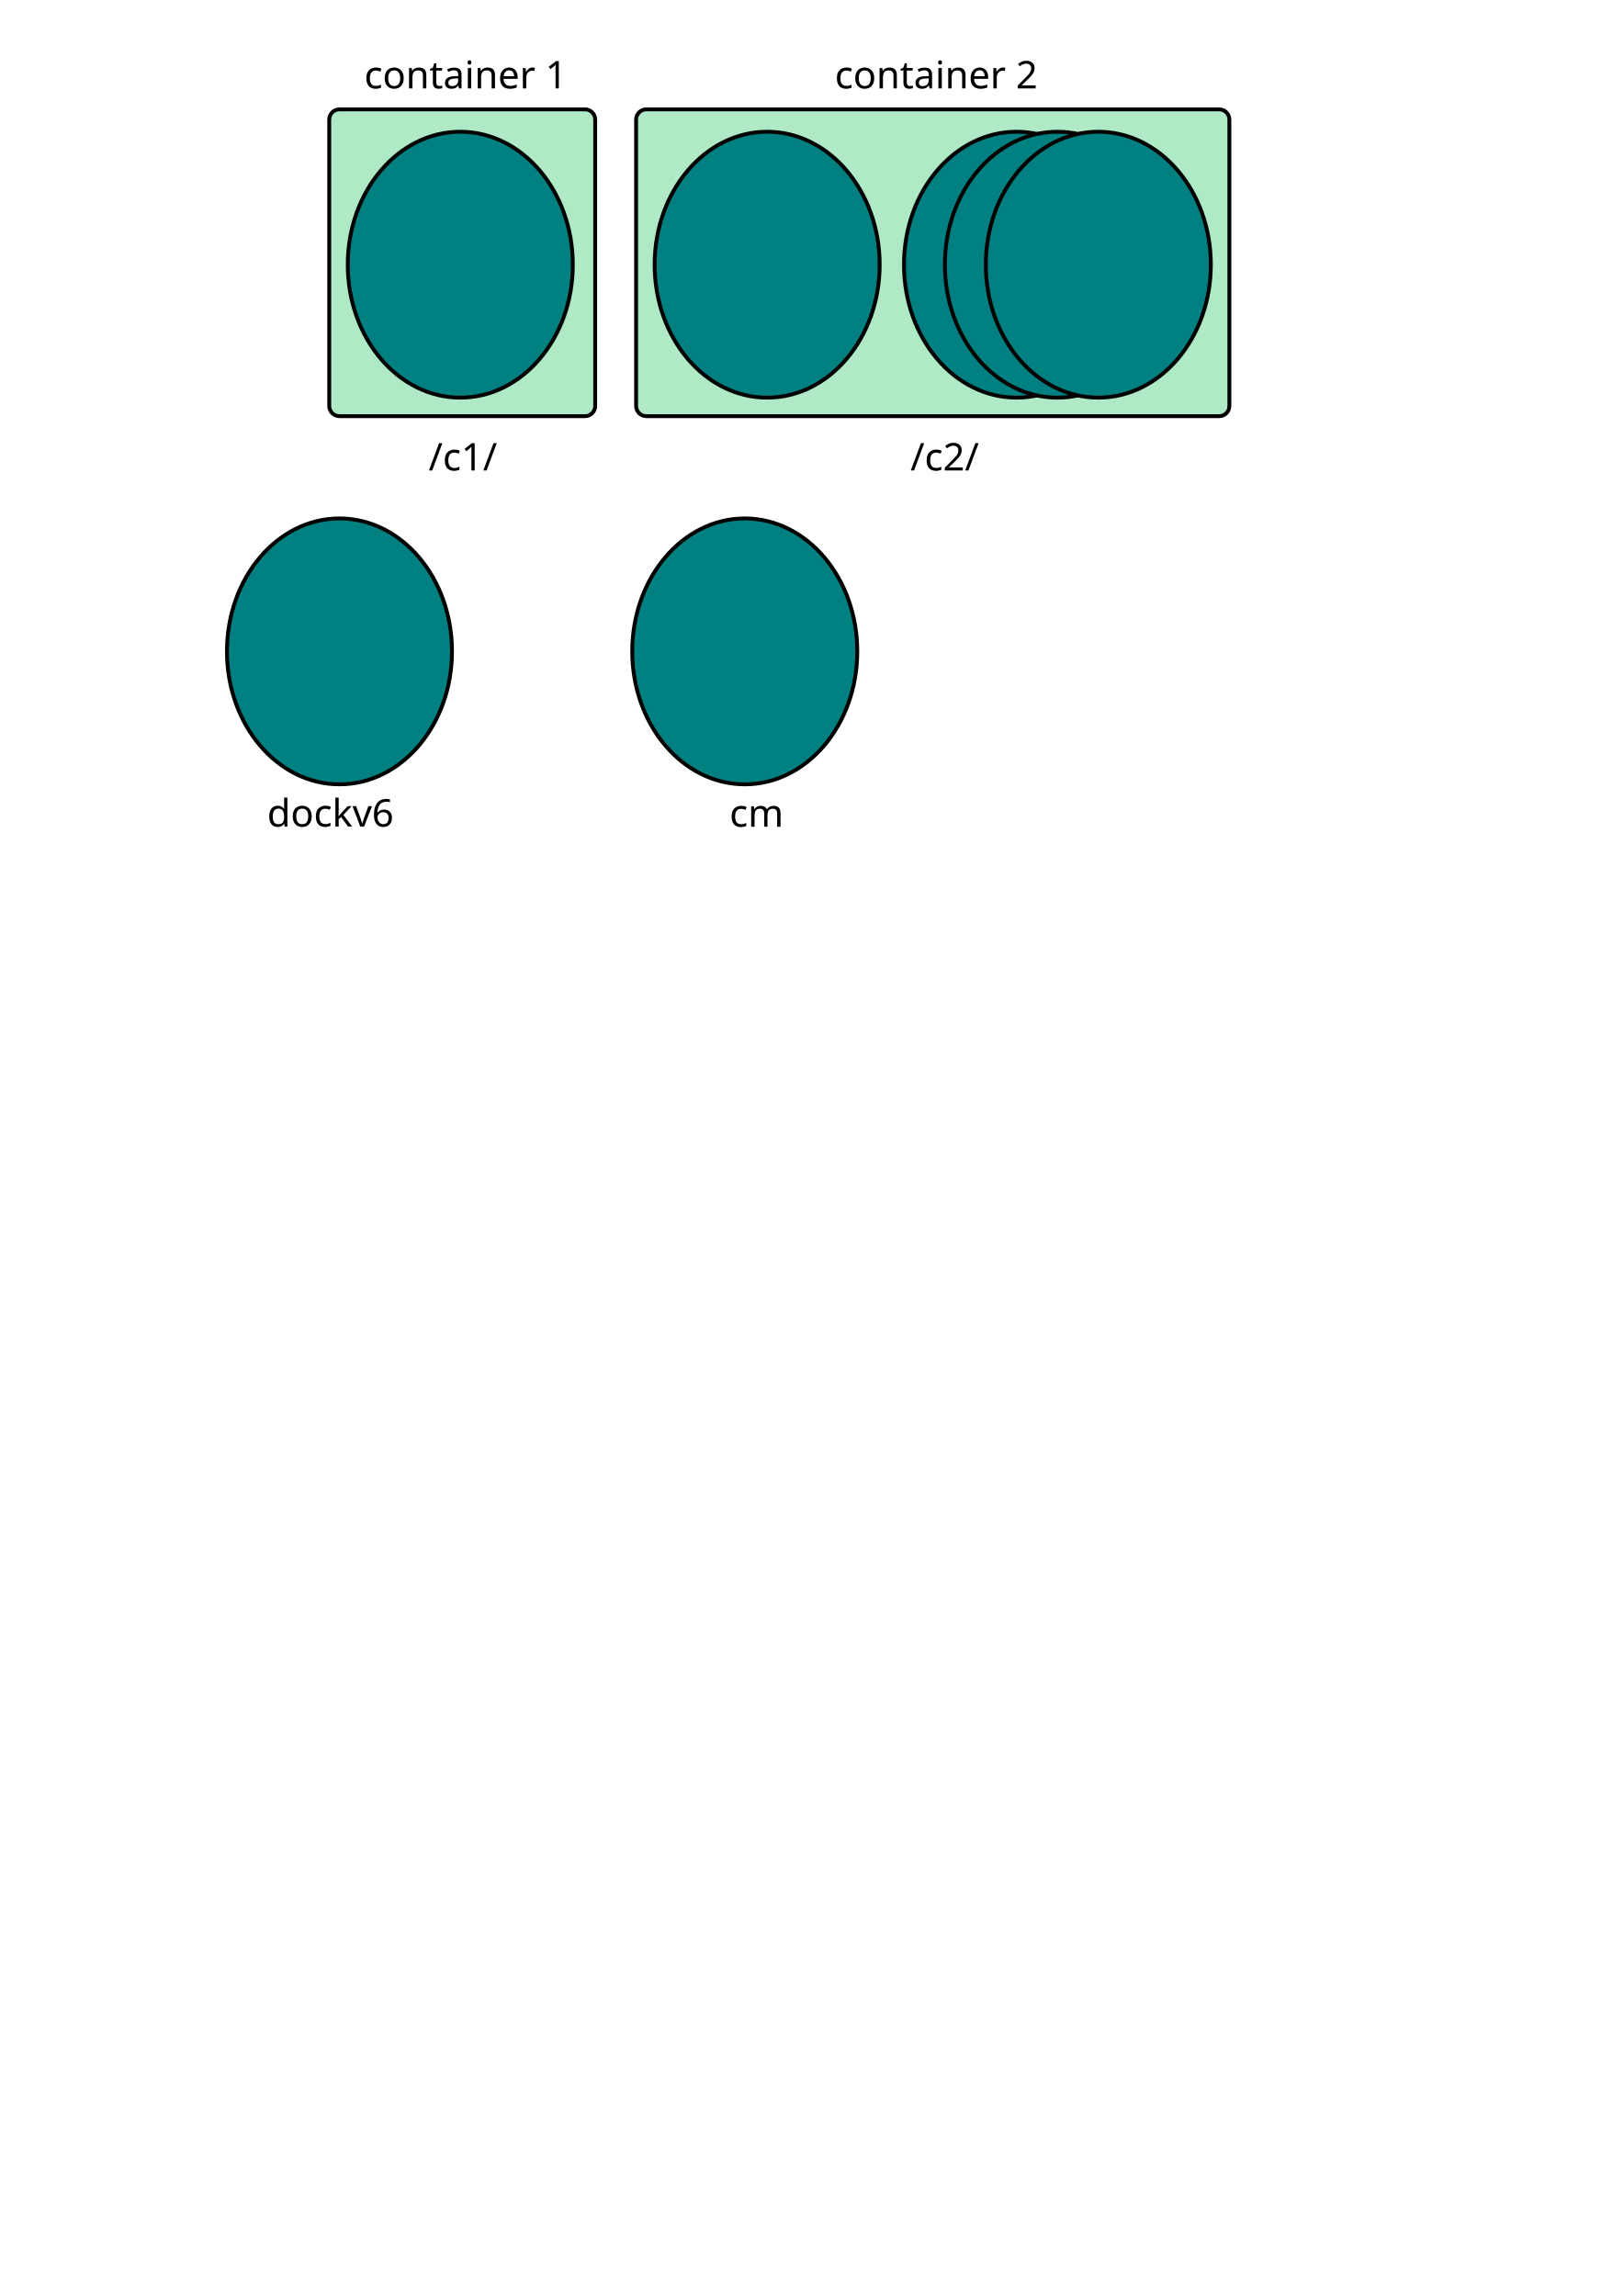
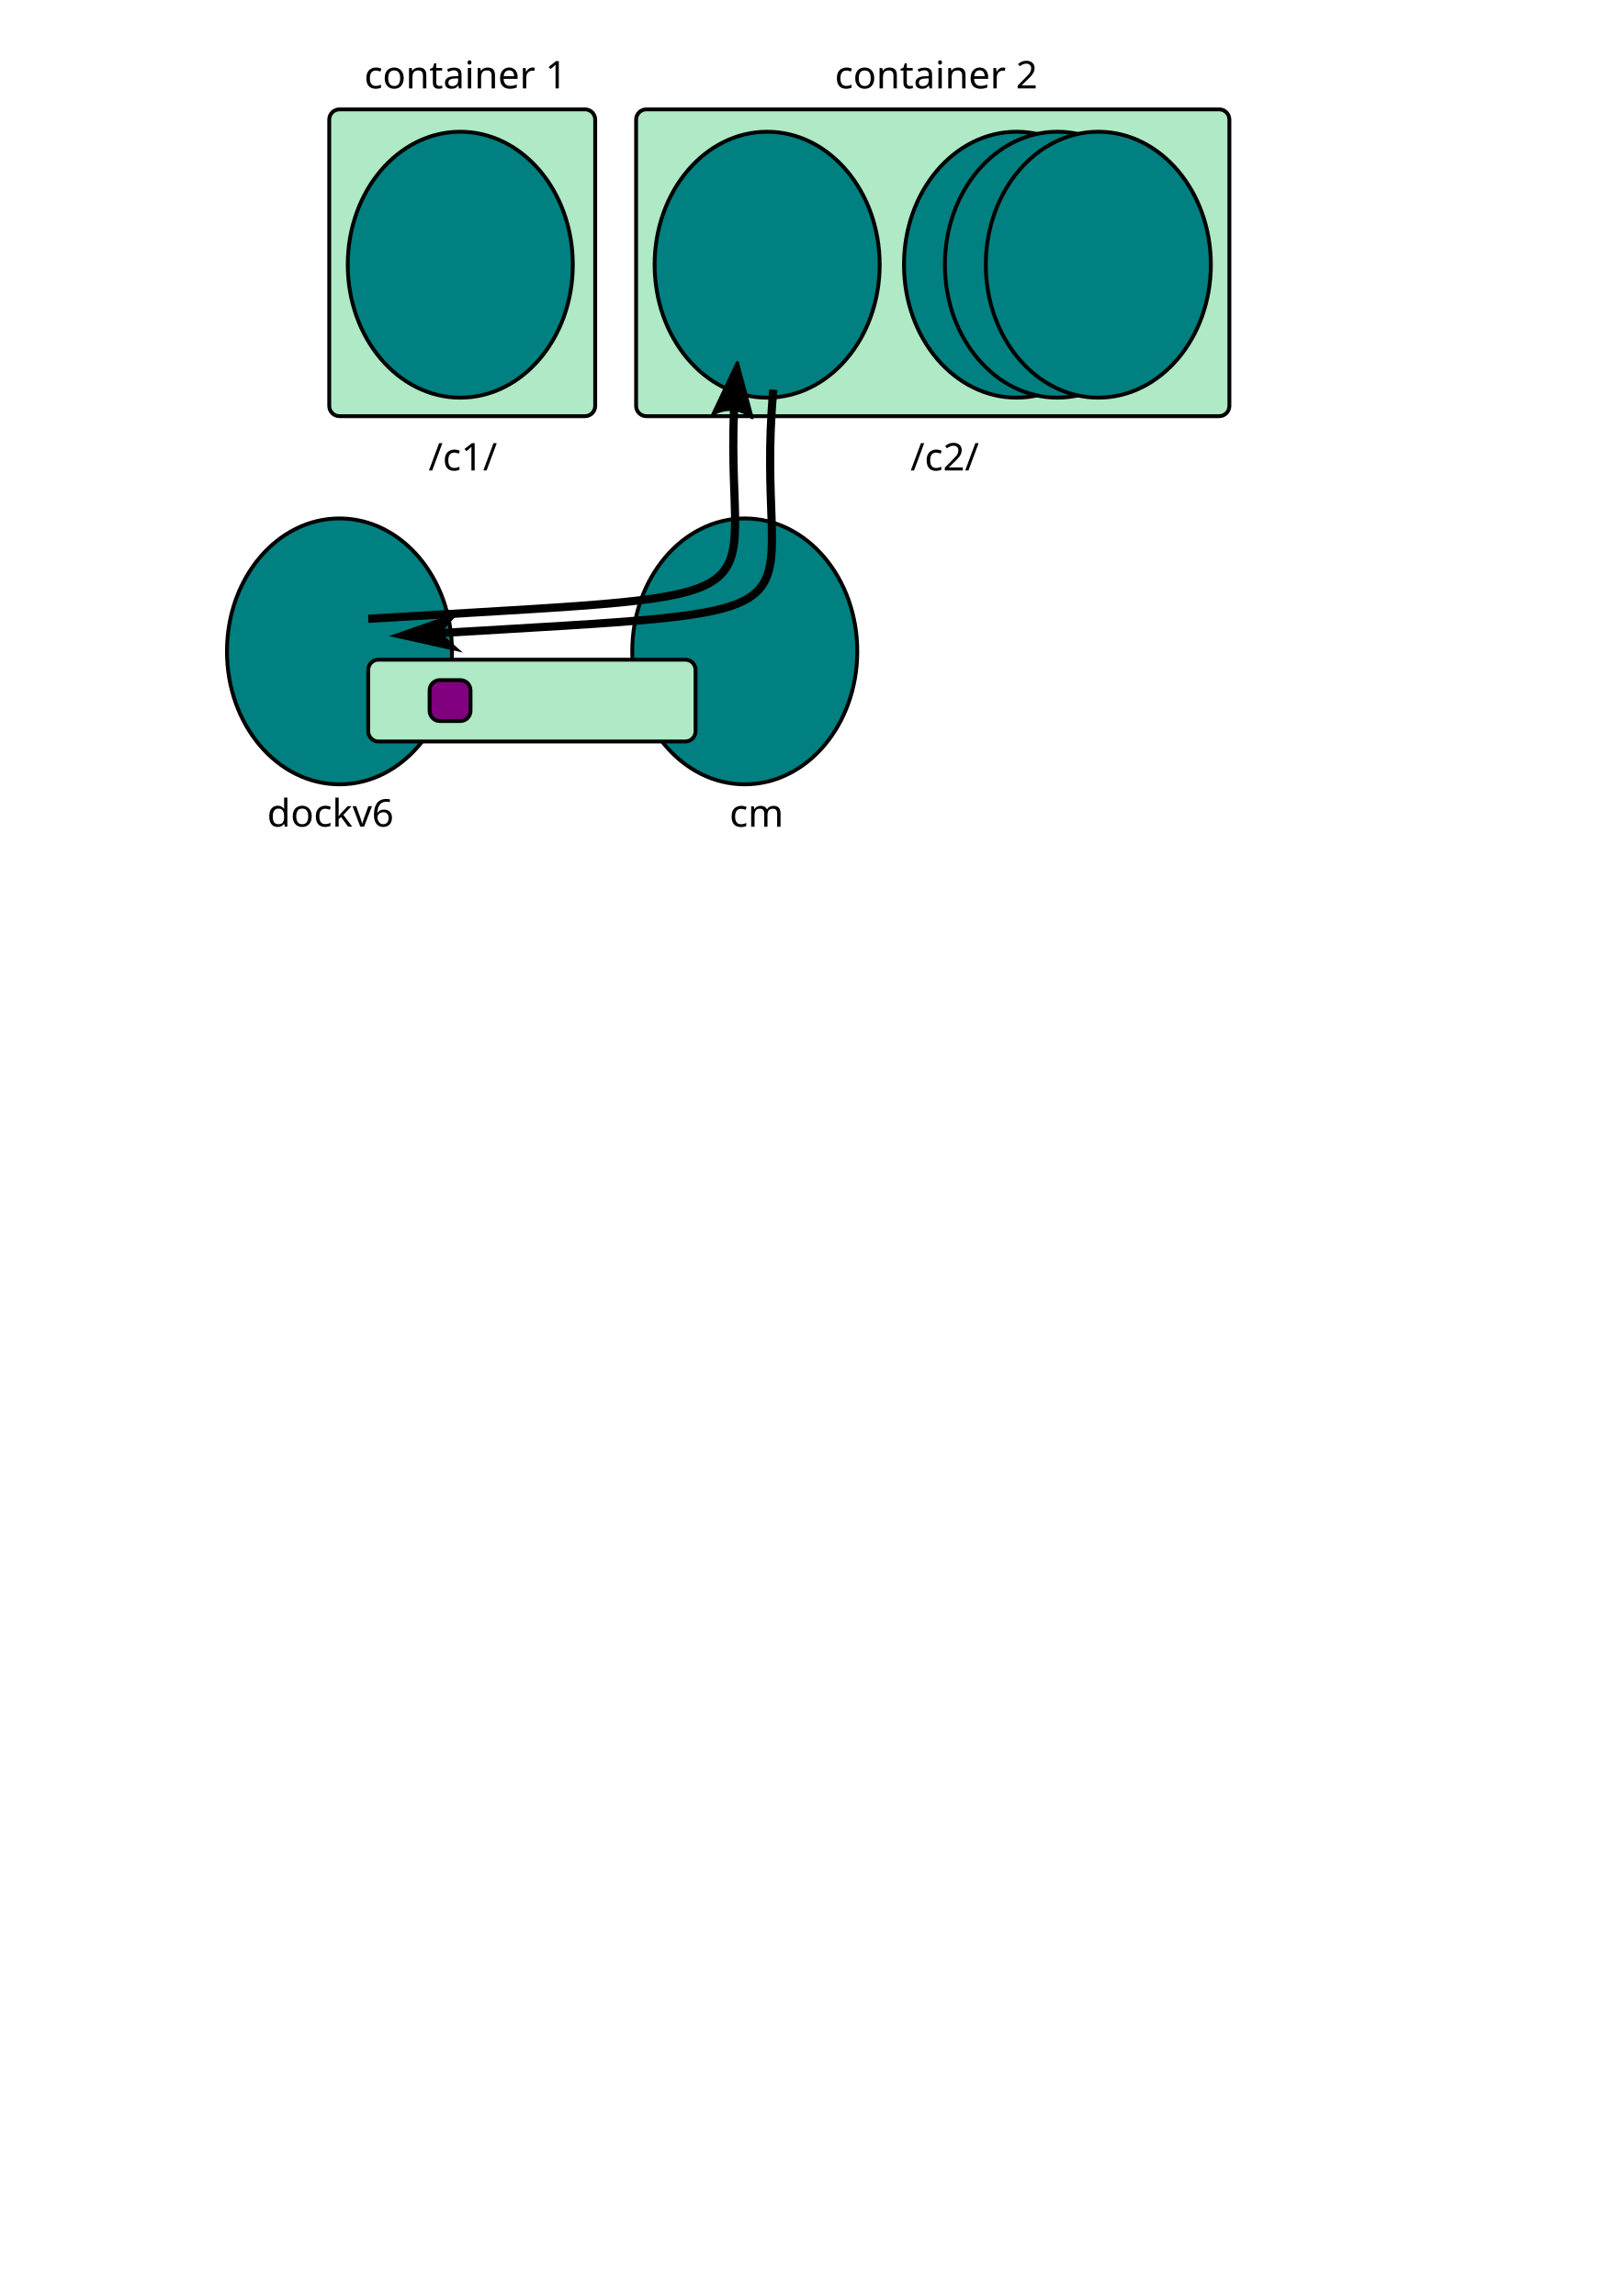
<svg xmlns="http://www.w3.org/2000/svg" width="210mm" height="297mm" viewBox="0 0 210 297" version="1.1" id="svg8">
-   <defs id="defs2" />
+   <defs id="defs2">
+     <marker orient="auto" refY="0.0" refX="0.0" id="Arrow2Mstart" style="overflow:visible">
+       <path id="path4692" style="fill-rule:evenodd;stroke-width:0.625;stroke-linejoin:round;stroke:#000000;stroke-opacity:1;fill:#000000;fill-opacity:1" d="M 8.719,4.034 L -2.207,0.016 L 8.719,-4.002 C 6.973,-1.63 6.983,1.616 8.719,4.034 z " transform="scale(0.6) translate(0,0)" />
+     </marker>
+     <marker orient="auto" refY="0.0" refX="0.0" id="Arrow1Mend" style="overflow:visible;">
+       <path id="path4677" d="M 0.0,0.0 L 5.0,-5.0 L -12.5,0.0 L 5.0,5.0 L 0.0,0.0 z " style="fill-rule:evenodd;stroke:#000000;stroke-width:1pt;stroke-opacity:1;fill:#000000;fill-opacity:1" transform="scale(0.4) rotate(180) translate(10,0)" />
+     </marker>
+     <marker orient="auto" refY="0.0" refX="0.0" id="Arrow1Lend" style="overflow:visible;">
+       <path id="path4671" d="M 0.0,0.0 L 5.0,-5.0 L -12.5,0.0 L 5.0,5.0 L 0.0,0.0 z " style="fill-rule:evenodd;stroke:#000000;stroke-width:1pt;stroke-opacity:1;fill:#000000;fill-opacity:1" transform="scale(0.8) rotate(180) translate(12.5,0)" />
+     </marker>
+   </defs>
  <g id="layer1">
    <ellipse style="fill:#008080;fill-opacity:1;stroke:#010101;stroke-width:0.5;stroke-miterlimit:4;stroke-dasharray:none;stroke-dashoffset:0;stroke-opacity:1" id="path4520" cx="96.323" cy="84.26" rx="14.552" ry="17.198" />
    <ellipse style="fill:#008080;fill-opacity:1;stroke:#010101;stroke-width:0.5;stroke-miterlimit:4;stroke-dasharray:none;stroke-dashoffset:0;stroke-opacity:1" id="path4520-3" cx="43.906" cy="84.26" rx="14.552" ry="17.198" />
    <text xml:space="preserve" style="font-style:normal;font-variant:normal;font-weight:normal;font-stretch:normal;font-size:4.939px;line-height:1.25;font-family:Ubuntu;-inkscape-font-specification:Ubuntu;letter-spacing:0px;word-spacing:0px;fill:#000000;fill-opacity:1;stroke:none;stroke-width:0.265" x="34.56" y="106.926" id="text4541">
      <tspan id="tspan4539" x="34.56" y="106.926" style="stroke-width:0.265">dockv6</tspan>
    </text>
    <text xml:space="preserve" style="font-style:normal;font-variant:normal;font-weight:normal;font-stretch:normal;font-size:4.939px;line-height:1.25;font-family:Ubuntu;-inkscape-font-specification:Ubuntu;letter-spacing:0px;word-spacing:0px;fill:#000000;fill-opacity:1;stroke:none;stroke-width:0.265" x="94.359" y="106.941" id="text4545">
      <tspan id="tspan4543" x="94.359" y="106.941" style="stroke-width:0.265">cm</tspan>
    </text>
    <rect style="fill:#afe9c6;fill-opacity:1;stroke:#010101;stroke-width:0.5;stroke-miterlimit:4;stroke-dasharray:none;stroke-dashoffset:0;stroke-opacity:1" id="rect4568" width="34.396" height="39.688" x="42.583" y="14.146" ry="1.323" />
    <ellipse style="fill:#008080;fill-opacity:1;stroke:#010101;stroke-width:0.5;stroke-miterlimit:4;stroke-dasharray:none;stroke-dashoffset:0;stroke-opacity:1" id="path4520-6" cx="59.531" cy="34.24" rx="14.552" ry="17.198" />
    <rect style="fill:#afe9c6;fill-opacity:1;stroke:#010101;stroke-width:0.5;stroke-miterlimit:4;stroke-dasharray:none;stroke-dashoffset:0;stroke-opacity:1" id="rect4568-5" width="76.729" height="39.688" x="82.271" y="14.146" ry="1.323" />
    <ellipse style="fill:#008080;fill-opacity:1;stroke:#010101;stroke-width:0.5;stroke-miterlimit:4;stroke-dasharray:none;stroke-dashoffset:0;stroke-opacity:1" id="path4520-7" cx="99.219" cy="34.24" rx="14.552" ry="17.198" />
    <ellipse style="fill:#008080;fill-opacity:1;stroke:#010101;stroke-width:0.5;stroke-miterlimit:4;stroke-dasharray:none;stroke-dashoffset:0;stroke-opacity:1" id="path4520-7-3" cx="131.469" cy="34.24" rx="14.552" ry="17.198" />
    <ellipse style="fill:#008080;fill-opacity:1;stroke:#010101;stroke-width:0.5;stroke-miterlimit:4;stroke-dasharray:none;stroke-dashoffset:0;stroke-opacity:1" id="path4520-7-5" cx="136.76" cy="34.24" rx="14.552" ry="17.198" />
    <ellipse style="fill:#008080;fill-opacity:1;stroke:#010101;stroke-width:0.5;stroke-miterlimit:4;stroke-dasharray:none;stroke-dashoffset:0;stroke-opacity:1" id="path4520-7-6" cx="142.052" cy="34.24" rx="14.552" ry="17.198" />
    <text xml:space="preserve" style="font-style:normal;font-variant:normal;font-weight:normal;font-stretch:normal;font-size:4.939px;line-height:1.25;font-family:Ubuntu;-inkscape-font-specification:Ubuntu;letter-spacing:0px;word-spacing:0px;fill:#000000;fill-opacity:1;stroke:none;stroke-width:0.265" x="47.123" y="11.436" id="text4614">
      <tspan id="tspan4612" x="47.123" y="11.436" style="stroke-width:0.265">container 1</tspan>
    </text>
    <text xml:space="preserve" style="font-style:normal;font-variant:normal;font-weight:normal;font-stretch:normal;font-size:4.939px;line-height:1.25;font-family:Ubuntu;-inkscape-font-specification:Ubuntu;letter-spacing:0px;word-spacing:0px;fill:#000000;fill-opacity:1;stroke:none;stroke-width:0.265" x="107.977" y="11.436" id="text4618">
      <tspan id="tspan4616" x="107.977" y="11.436" style="stroke-width:0.265">container 2</tspan>
    </text>
    <text xml:space="preserve" style="font-style:normal;font-variant:normal;font-weight:normal;font-stretch:normal;font-size:4.939px;line-height:1.25;font-family:Ubuntu;-inkscape-font-specification:Ubuntu;letter-spacing:0px;word-spacing:0px;fill:#000000;fill-opacity:1;stroke:none;stroke-width:0.265" x="55.431" y="60.857" id="text4622">
      <tspan id="tspan4620" x="55.431" y="60.857" style="stroke-width:0.265">/c1/</tspan>
    </text>
    <text xml:space="preserve" style="font-style:normal;font-variant:normal;font-weight:normal;font-stretch:normal;font-size:4.939px;line-height:1.25;font-family:Ubuntu;-inkscape-font-specification:Ubuntu;letter-spacing:0px;word-spacing:0px;fill:#000000;fill-opacity:1;stroke:none;stroke-width:0.265" x="117.751" y="60.857" id="text4626">
      <tspan id="tspan4624" x="117.751" y="60.857" style="stroke-width:0.265">/c2/</tspan>
    </text>
+     <rect style="fill:#afe9c6;fill-opacity:1;stroke:#010101;stroke-width:0.5;stroke-miterlimit:4;stroke-dasharray:none;stroke-dashoffset:0;stroke-opacity:1" id="rect4647" width="42.333" height="10.583" x="47.625" y="85.333" ry="1.323" />
+     <rect style="fill:#800080;fill-opacity:1;stroke:#010101;stroke-width:0.5;stroke-miterlimit:4;stroke-dasharray:none;stroke-dashoffset:0;stroke-opacity:1" id="rect4649" width="5.292" height="5.292" x="55.562" y="87.979" ry="1.323" />
+     <path style="fill:none;stroke:#000000;stroke-width:1.058;stroke-linecap:butt;stroke-linejoin:miter;stroke-opacity:1;stroke-miterlimit:4;stroke-dasharray:none;marker-start:url(#Arrow2Mstart)" d="M 95.25,48.292 C 92.604,77.396 105.455,76.64 60.476,79.286 l -12.851,0.756" id="path4651" />
+     <path style="fill:none;stroke:#000000;stroke-width:1.058;stroke-linecap:butt;stroke-linejoin:miter;stroke-miterlimit:4;stroke-dasharray:none;stroke-opacity:1;marker-end:url(#Arrow1Mend)" d="M 100.015,50.409 C 97.369,79.513 110.22,78.757 65.241,81.403 L 52.39,82.159" id="path4651-2" />
  </g>
</svg>
